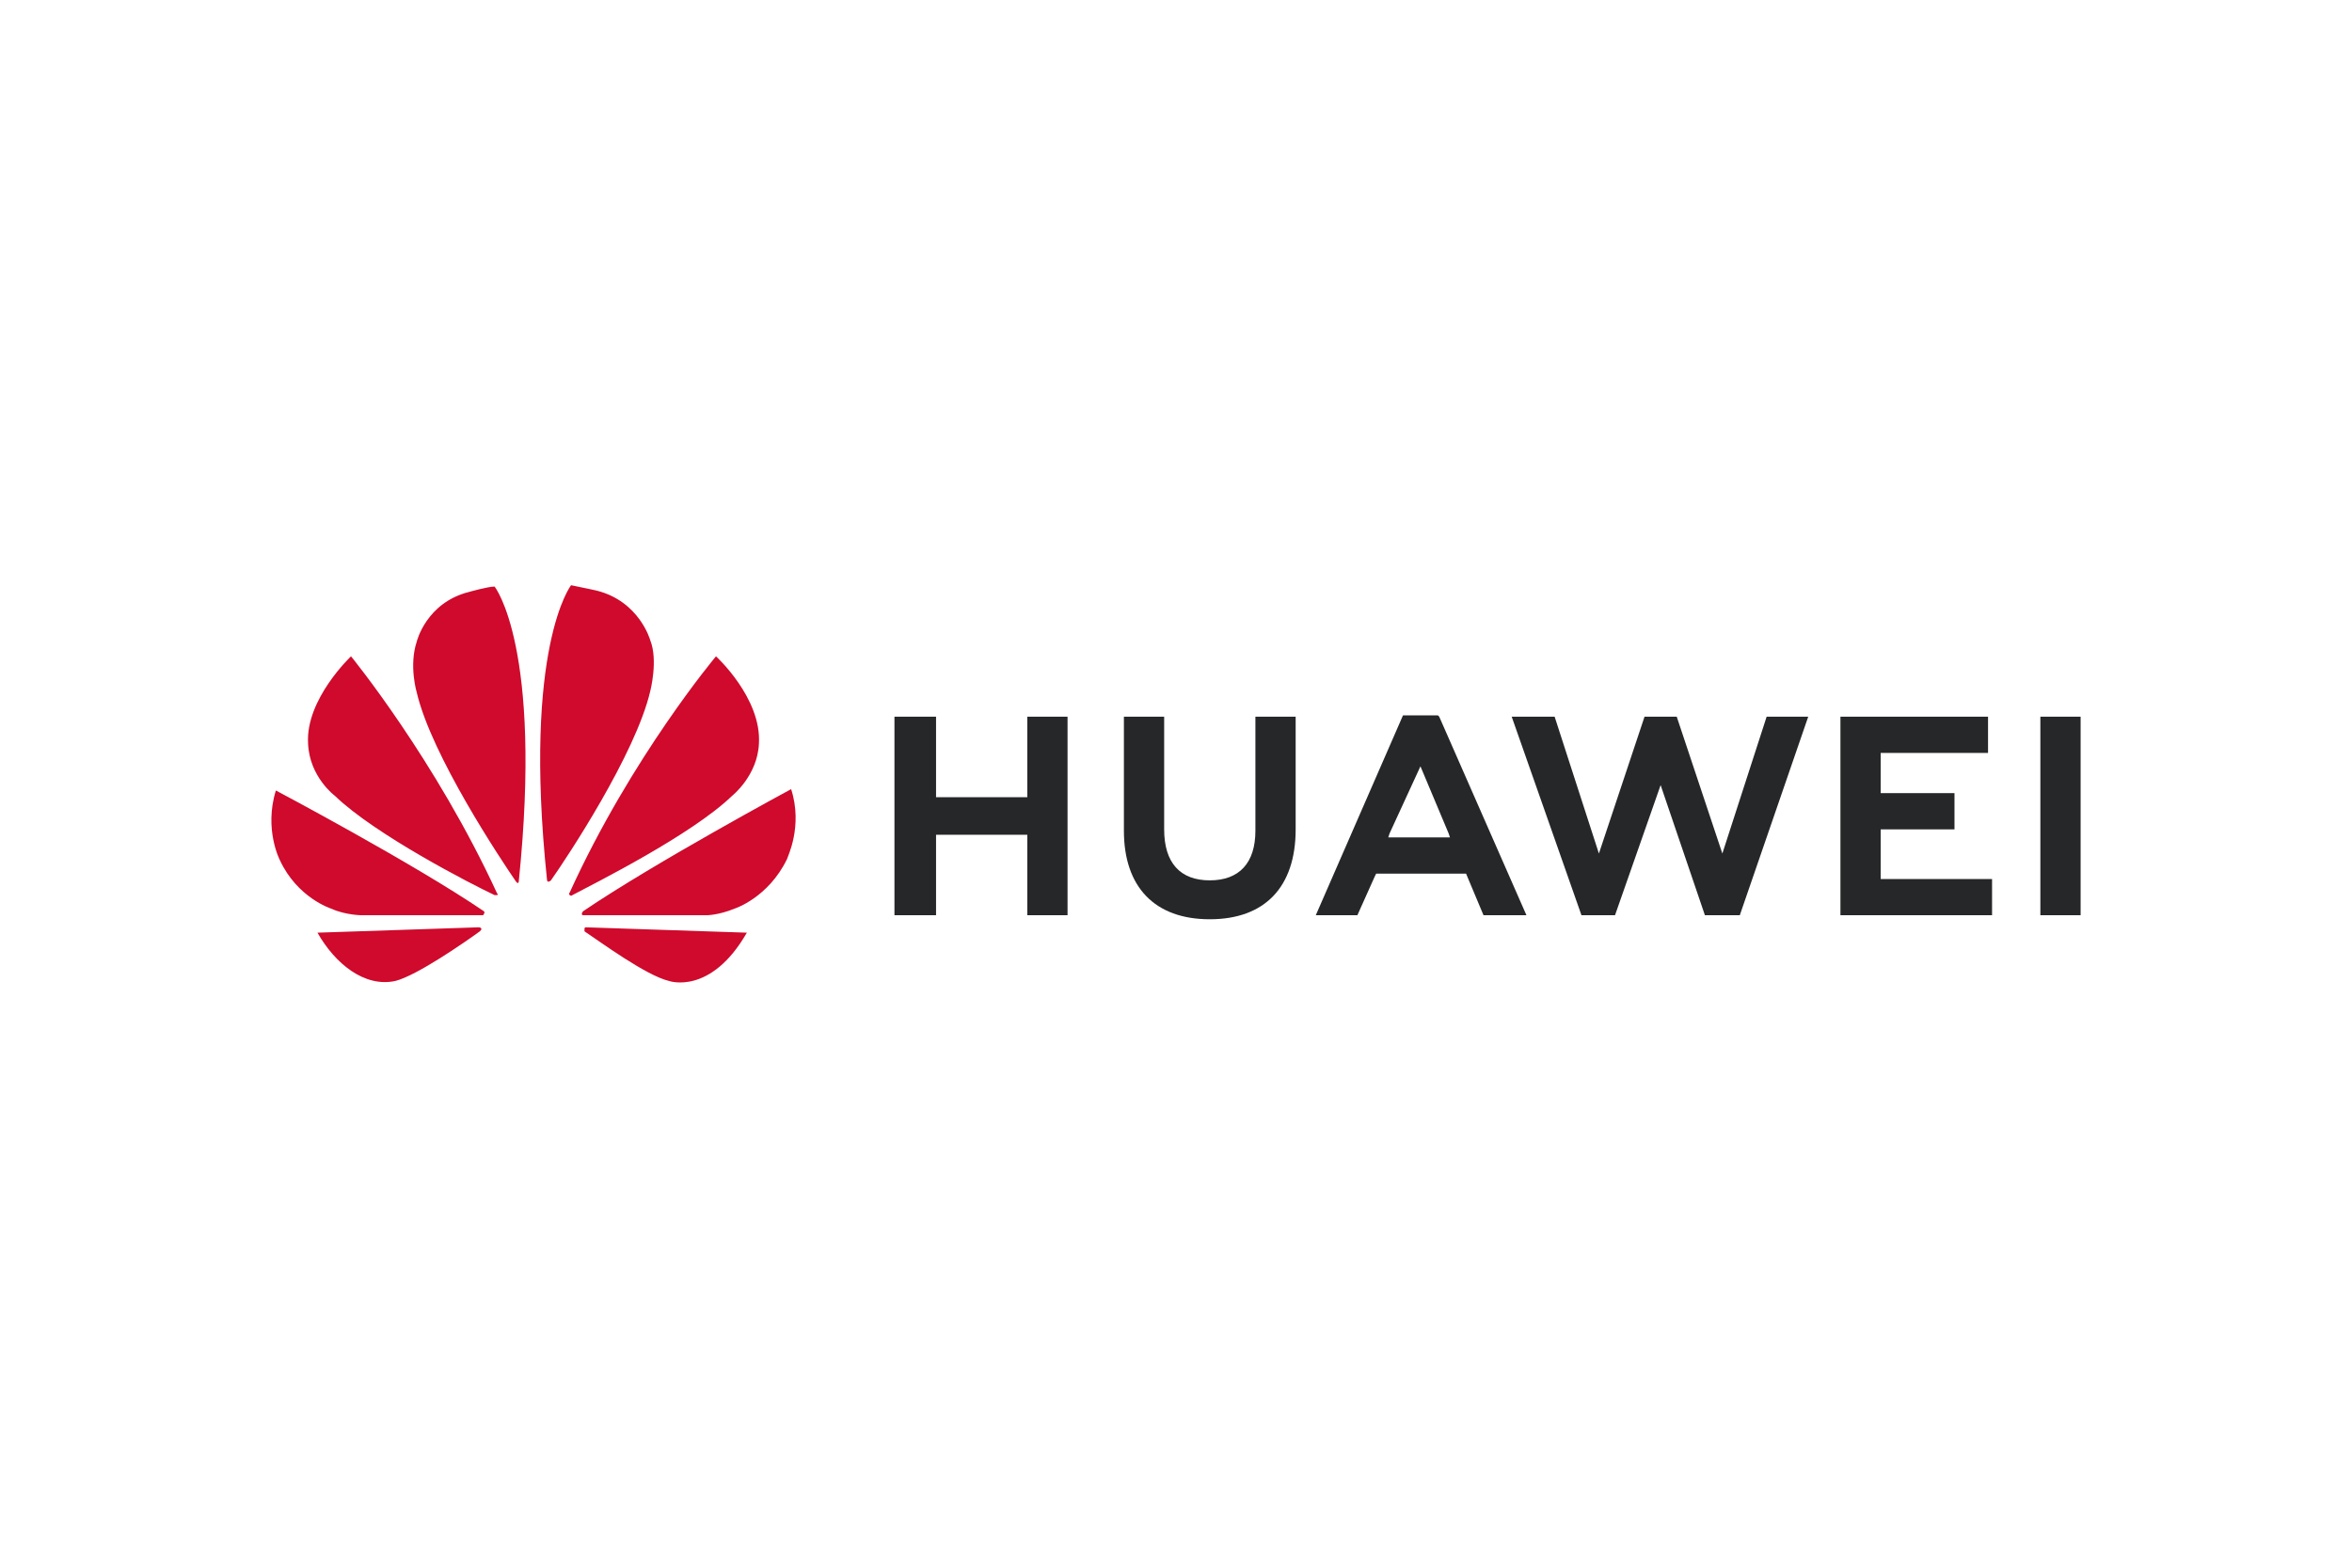
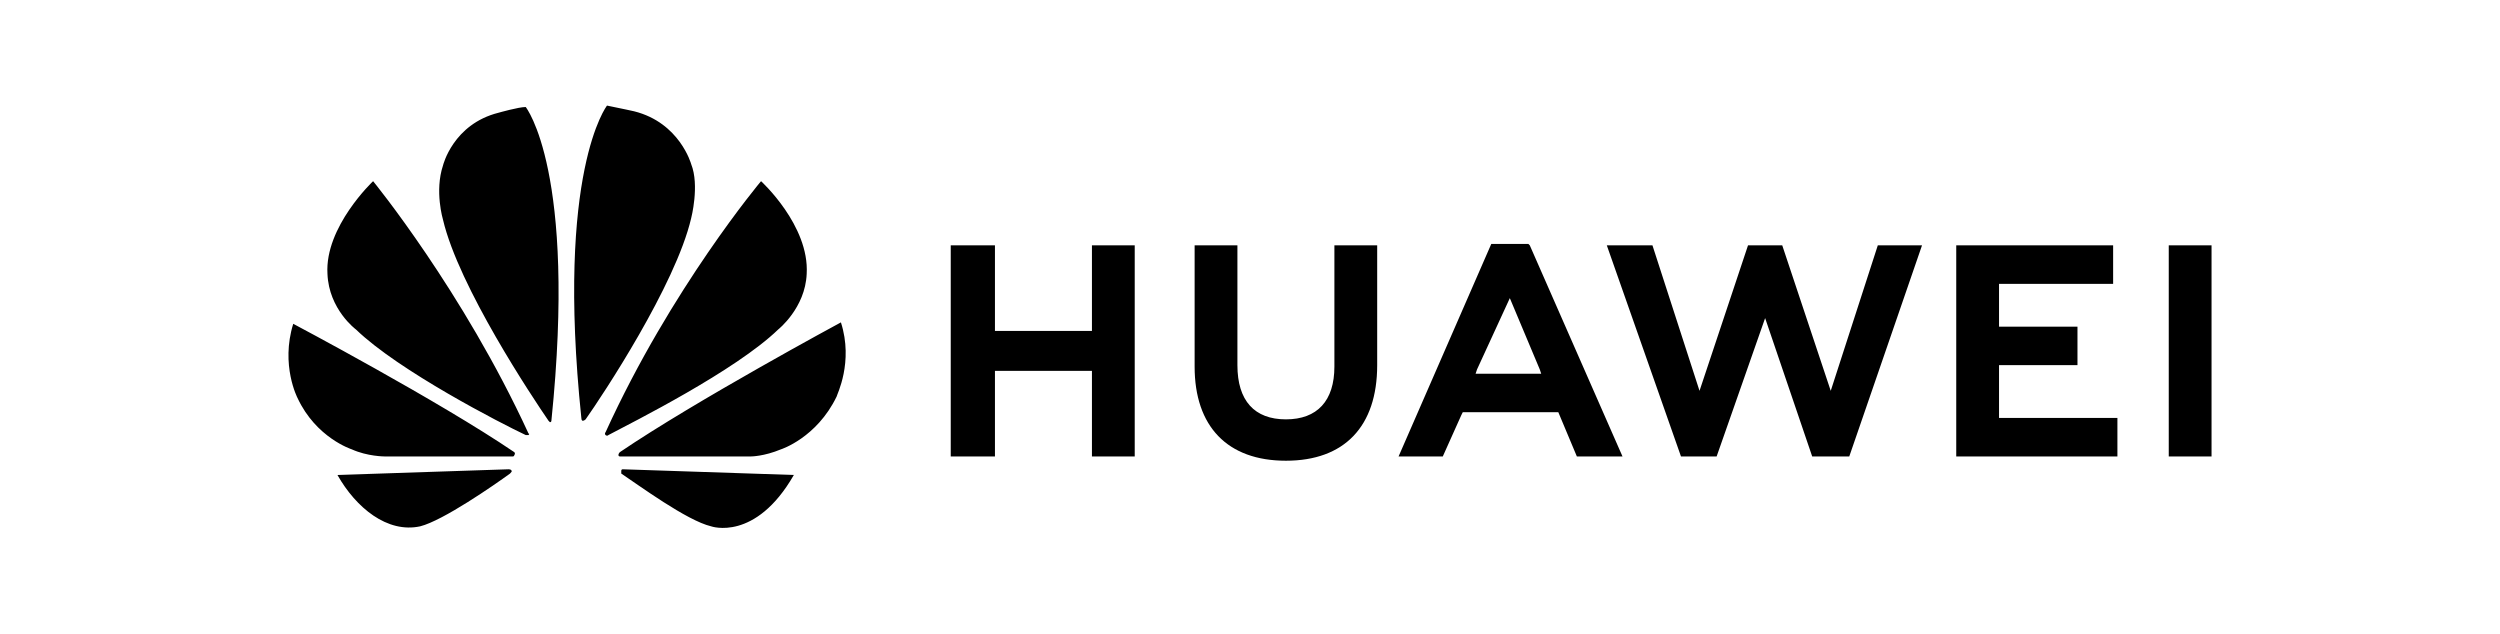
- <svg xmlns="http://www.w3.org/2000/svg" height="800" width="1200" viewBox="-20.225 -7.403 175.285 44.418">
+ <svg xmlns="http://www.w3.org/2000/svg" viewBox="-20.225 -7.403 175.285 44.418">
  <g fill="none">
-     <path fill="#262729" d="M49.535 9.8h-3.1v14.8h3.1v-6h6.8v6h3V9.8h-3v6h-6.8zm23.8 8.5c0 2.4-1.2 3.7-3.4 3.7s-3.4-1.3-3.4-3.8V9.8h-3v8.5c0 4.2 2.3 6.6 6.4 6.6 4.1 0 6.4-2.4 6.4-6.7V9.8h-3zm29-8.5l-3.4 10.2-3.3-10.2h-3.2l5.2 14.8h2.5l3.4-9.7 3.3 9.7h2.6l5.1-14.8h-3.1l-3.3 10.2-3.4-10.2zm23.1 5.7h-5.5v-3h8V9.8h-11v14.8h11.3v-2.7h-8.3v-3.7h5.5zm6.4-5.7h3v14.8h-3zm-42.8 11.7l1.3 3.1h3.2l-6.5-14.8-.1-.1h-2.6l-6.5 14.9h3.1l1.3-2.9.1-.2zm-3.4-8l2.1 5 .1.3h-4.6l.1-.3z" />
-     <path d="M16.835 23.1s.1-.1 0-.1c-4.6-10-10.9-17.7-10.9-17.7s-3.4 3.2-3.2 6.5c.1 2.5 2 3.9 2 3.9 3 2.9 10.2 6.6 11.9 7.4h.2m-1.2 2.5c0-.1-.2-.1-.2-.1l-12 .4c1.3 2.3 3.5 4.1 5.8 3.6 1.6-.4 5.2-2.9 6.3-3.7.2-.2.1-.2.1-.2m.2-1.1c.1-.1 0-.2 0-.2-5.3-3.6-15.5-9-15.5-9-.9 2.9.3 5.2.3 5.2 1.3 2.8 3.8 3.6 3.8 3.6 1.1.5 2.3.5 2.3.5h9c.1 0 .1-.1.1-.1m.8-24.4c-.5 0-1.9.4-1.9.4-3.2.8-3.9 3.7-3.9 3.7-.6 1.8 0 3.8 0 3.8 1.1 4.7 6.3 12.5 7.4 14.1l.1.1c.1 0 .1-.1.1-.1 1.8-17.5-1.8-22-1.8-22m4 22c.1 0 .2-.1.2-.1 1.2-1.7 6.3-9.4 7.4-14.1 0 0 .6-2.3 0-3.8 0 0-.8-2.9-4-3.7 0 0-.9-.2-1.9-.4 0 0-3.6 4.6-1.8 21.9 0 .2.1.2.1.2m2.8 3.4s-.1 0-.1.1v.2c1.2.8 4.6 3.3 6.3 3.7 0 0 3.1 1.1 5.8-3.6zm15.3-10.3s-10.2 5.5-15.5 9.1c0 0-.1.1-.1.2 0 0 0 .1.1.1h9.2s.9 0 2.1-.5c0 0 2.5-.8 3.9-3.7 0-.1 1.2-2.4.3-5.2m-16.5 7.9s.1.1.2 0c1.7-.9 8.9-4.5 11.9-7.4 0 0 1.9-1.5 2-3.9.2-3.4-3.2-6.5-3.2-6.5s-6.3 7.5-10.9 17.6c0 0-.1.1 0 .2" fill="#CF0A2C" />
+     <path fill="#000000" d="M49.535 9.8h-3.1v14.8h3.1v-6h6.8v6h3V9.8h-3v6h-6.8zm23.8 8.5c0 2.4-1.2 3.7-3.4 3.7s-3.4-1.3-3.4-3.8V9.8h-3v8.5c0 4.2 2.3 6.6 6.4 6.6 4.1 0 6.4-2.4 6.4-6.7V9.8h-3zm29-8.5l-3.4 10.2-3.3-10.2h-3.2l5.2 14.8h2.5l3.4-9.7 3.3 9.7h2.6l5.1-14.8h-3.1l-3.3 10.2-3.4-10.2zm23.1 5.7h-5.5v-3h8V9.8h-11v14.8h11.3v-2.7h-8.3v-3.7h5.5zm6.4-5.7h3v14.8h-3zm-42.8 11.7l1.3 3.1h3.2l-6.5-14.8-.1-.1h-2.6l-6.5 14.9h3.1l1.3-2.9.1-.2zm-3.4-8l2.1 5 .1.3h-4.6l.1-.3z" />
+     <path d="M16.835 23.1s.1-.1 0-.1c-4.6-10-10.9-17.7-10.9-17.7s-3.4 3.2-3.2 6.5c.1 2.5 2 3.9 2 3.9 3 2.9 10.2 6.6 11.9 7.4h.2m-1.2 2.5c0-.1-.2-.1-.2-.1l-12 .4c1.3 2.3 3.5 4.1 5.8 3.6 1.6-.4 5.2-2.9 6.3-3.7.2-.2.1-.2.1-.2m.2-1.1c.1-.1 0-.2 0-.2-5.3-3.6-15.5-9-15.5-9-.9 2.9.3 5.2.3 5.2 1.3 2.8 3.8 3.6 3.8 3.6 1.1.5 2.3.5 2.3.5h9c.1 0 .1-.1.1-.1m.8-24.4c-.5 0-1.9.4-1.9.4-3.2.8-3.9 3.7-3.9 3.7-.6 1.8 0 3.8 0 3.8 1.1 4.7 6.3 12.5 7.4 14.1l.1.1c.1 0 .1-.1.1-.1 1.8-17.5-1.8-22-1.8-22m4 22c.1 0 .2-.1.2-.1 1.2-1.7 6.3-9.4 7.4-14.1 0 0 .6-2.3 0-3.8 0 0-.8-2.9-4-3.7 0 0-.9-.2-1.9-.4 0 0-3.6 4.6-1.8 21.9 0 .2.1.2.1.2m2.8 3.4s-.1 0-.1.1v.2c1.2.8 4.6 3.3 6.3 3.7 0 0 3.1 1.1 5.8-3.6zm15.3-10.3s-10.2 5.5-15.5 9.1c0 0-.1.1-.1.2 0 0 0 .1.1.1h9.2s.9 0 2.1-.5c0 0 2.5-.8 3.9-3.7 0-.1 1.2-2.4.3-5.2m-16.5 7.9s.1.1.2 0c1.7-.9 8.9-4.5 11.9-7.4 0 0 1.9-1.5 2-3.9.2-3.4-3.2-6.5-3.2-6.5s-6.3 7.5-10.9 17.6c0 0-.1.1 0 .2" fill="#000000" />
  </g>
</svg>
